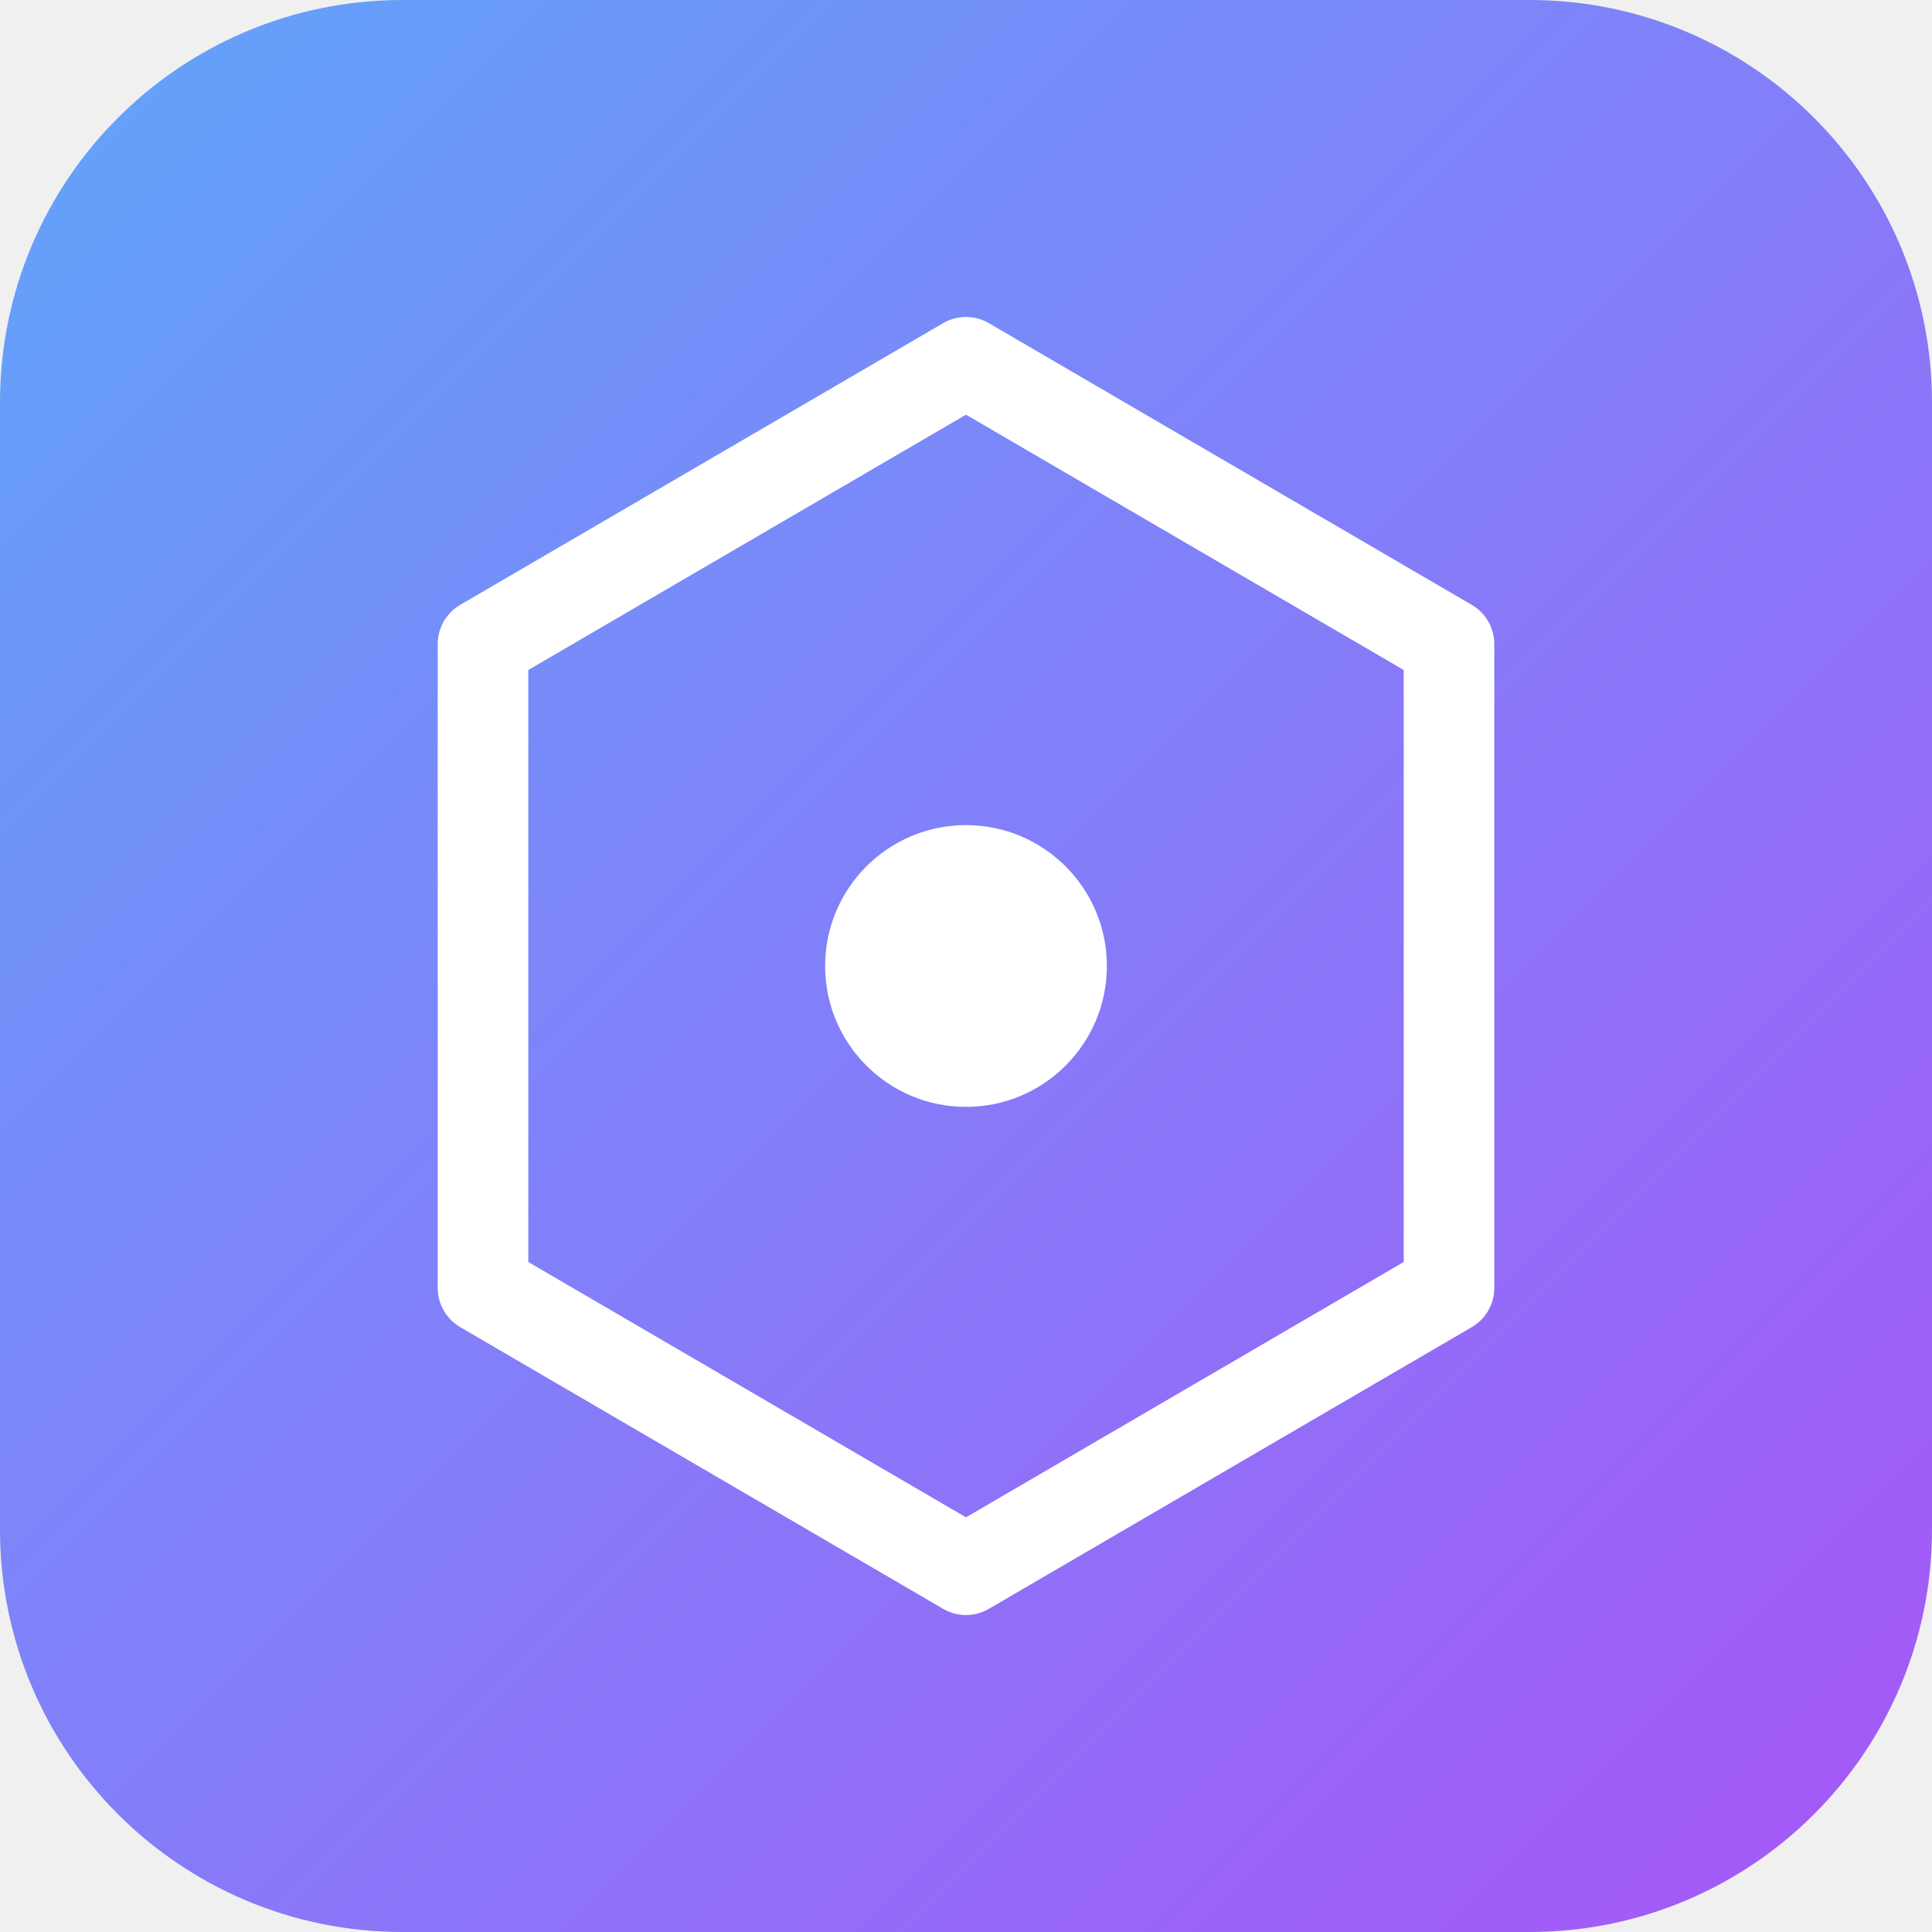
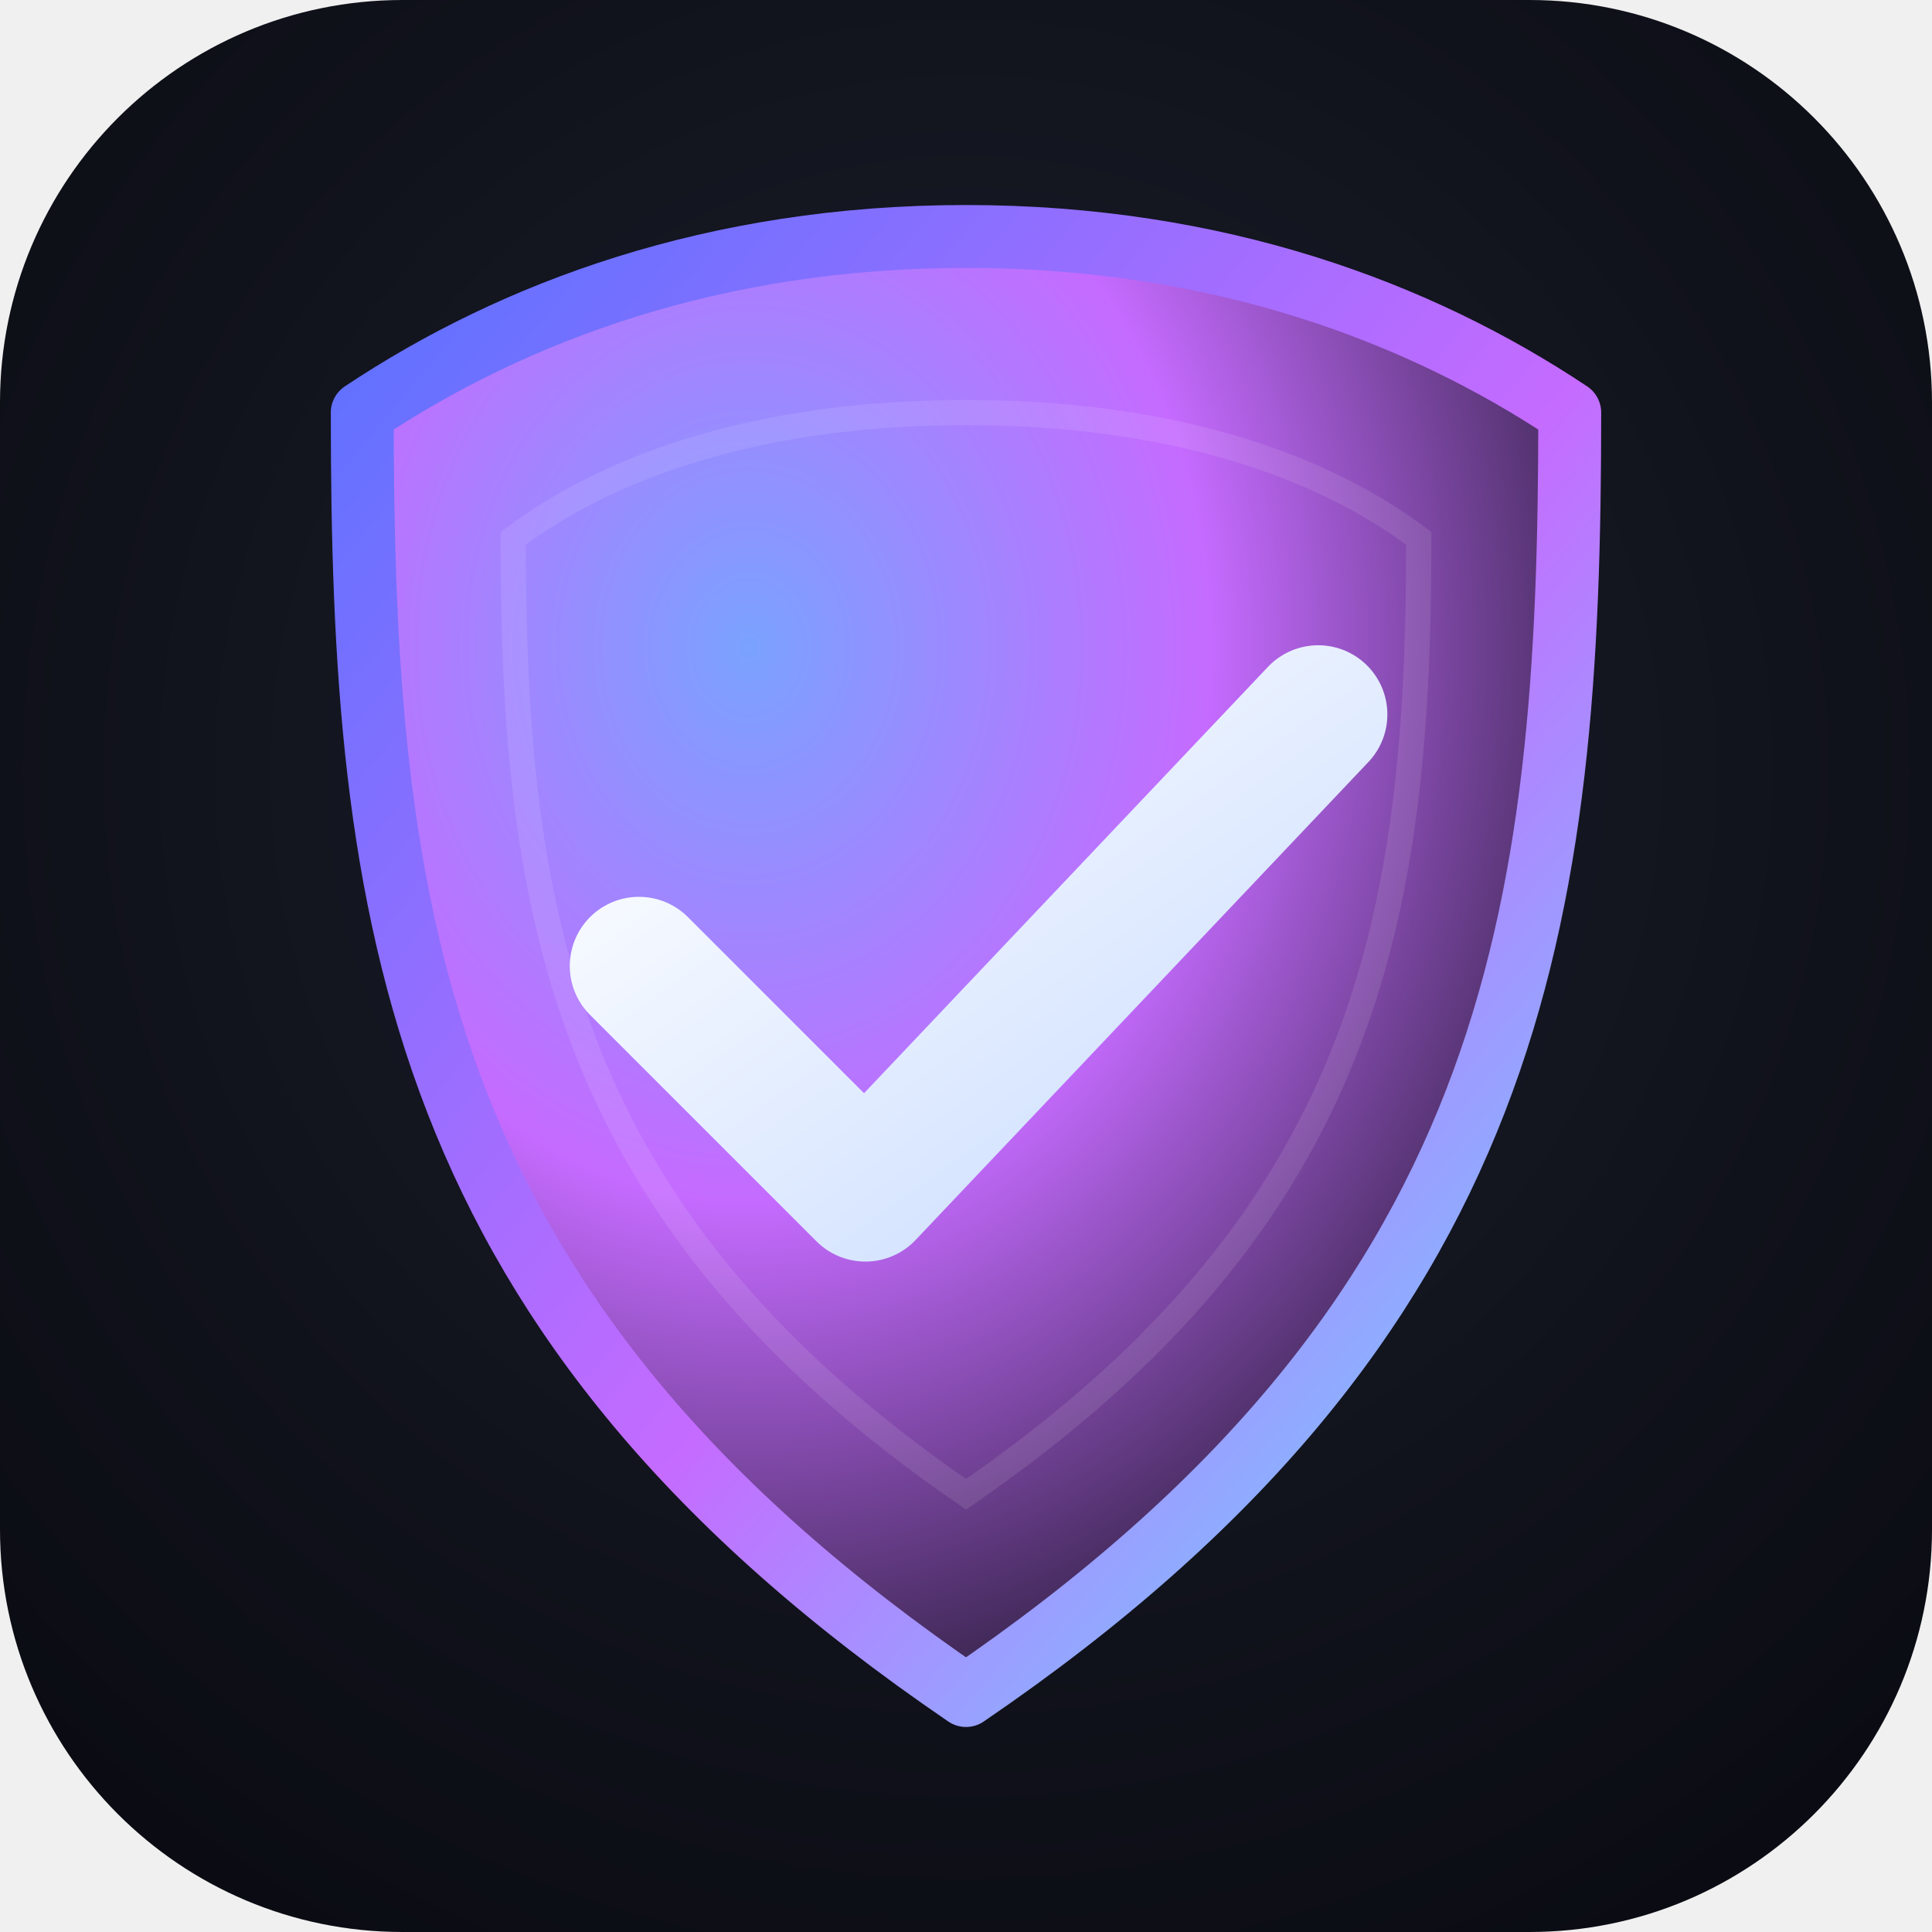
<svg xmlns="http://www.w3.org/2000/svg" viewBox="0 0 192 192">
  <defs>
-     <linearGradient id="g" x1="0" x2="1" y1="0" y2="1">
-       <stop offset="0" stop-color="#60a5fa" />
-       <stop offset="1" stop-color="#a855f7" />
+     <radialGradient id="core" cx="32%" cy="28%" r="85%">
+       <stop offset="0%" stop-color="#7AA2FF" />
+       <stop offset="45%" stop-color="#C56BFF" />
+       <stop offset="100%" stop-color="#0E1018" />
+     </radialGradient>
+     <linearGradient id="stroke" x1="0" x2="1" y1="0" y2="1">
+       <stop offset="0" stop-color="#5B72FF" />
+       <stop offset="0.55" stop-color="#C56BFF" />
+       <stop offset="1" stop-color="#65DEFF" />
    </linearGradient>
+     <linearGradient id="tick" x1="0" x2="1" y1="0" y2="1">
+       <stop offset="0" stop-color="#FFFFFF" />
+       <stop offset="1" stop-color="#C9DCFF" />
+     </linearGradient>
+     <radialGradient id="bg" cx="50%" cy="40%" r="80%">
+       <stop offset="0%" stop-color="#1B1E2B" />
+       <stop offset="100%" stop-color="#08090F" />
+     </radialGradient>
  </defs>
-   <rect width="192" height="192" rx="40" fill="url(#g)" />
-   <path d="M48 64 L96 36 L144 64 L144 128 L96 156 L48 128 Z" fill="none" stroke="#fff" stroke-width="9" stroke-linejoin="round" />
-   <circle cx="96" cy="96" r="14" fill="#fff" />
+   <rect width="192" height="192" rx="40" fill="url(#bg)" />
+   <g transform="translate(16,16) scale(2.5)">
+     <path d="M32 3 C 22 3, 14 6, 8 10 C 8 30, 10 46, 32 61 C 54 46, 56 30, 56 10 C 50 6, 42 3, 32 3 Z" fill="url(#core)" stroke="url(#stroke)" stroke-width="2.5" stroke-linejoin="round" />
+     <path d="M32 10 C 24 10, 18 12, 14 15 C 14 30, 16 42, 32 53 C 48 42, 50 30, 50 15 C 46 12, 40 10, 32 10 Z" fill="none" stroke="rgba(255,255,255,0.10)" stroke-width="1" />
+     <path d="M19 32 L28 41 L46 22" stroke="url(#tick)" stroke-width="5.5" stroke-linecap="round" stroke-linejoin="round" fill="none" />
+   </g>
</svg>
